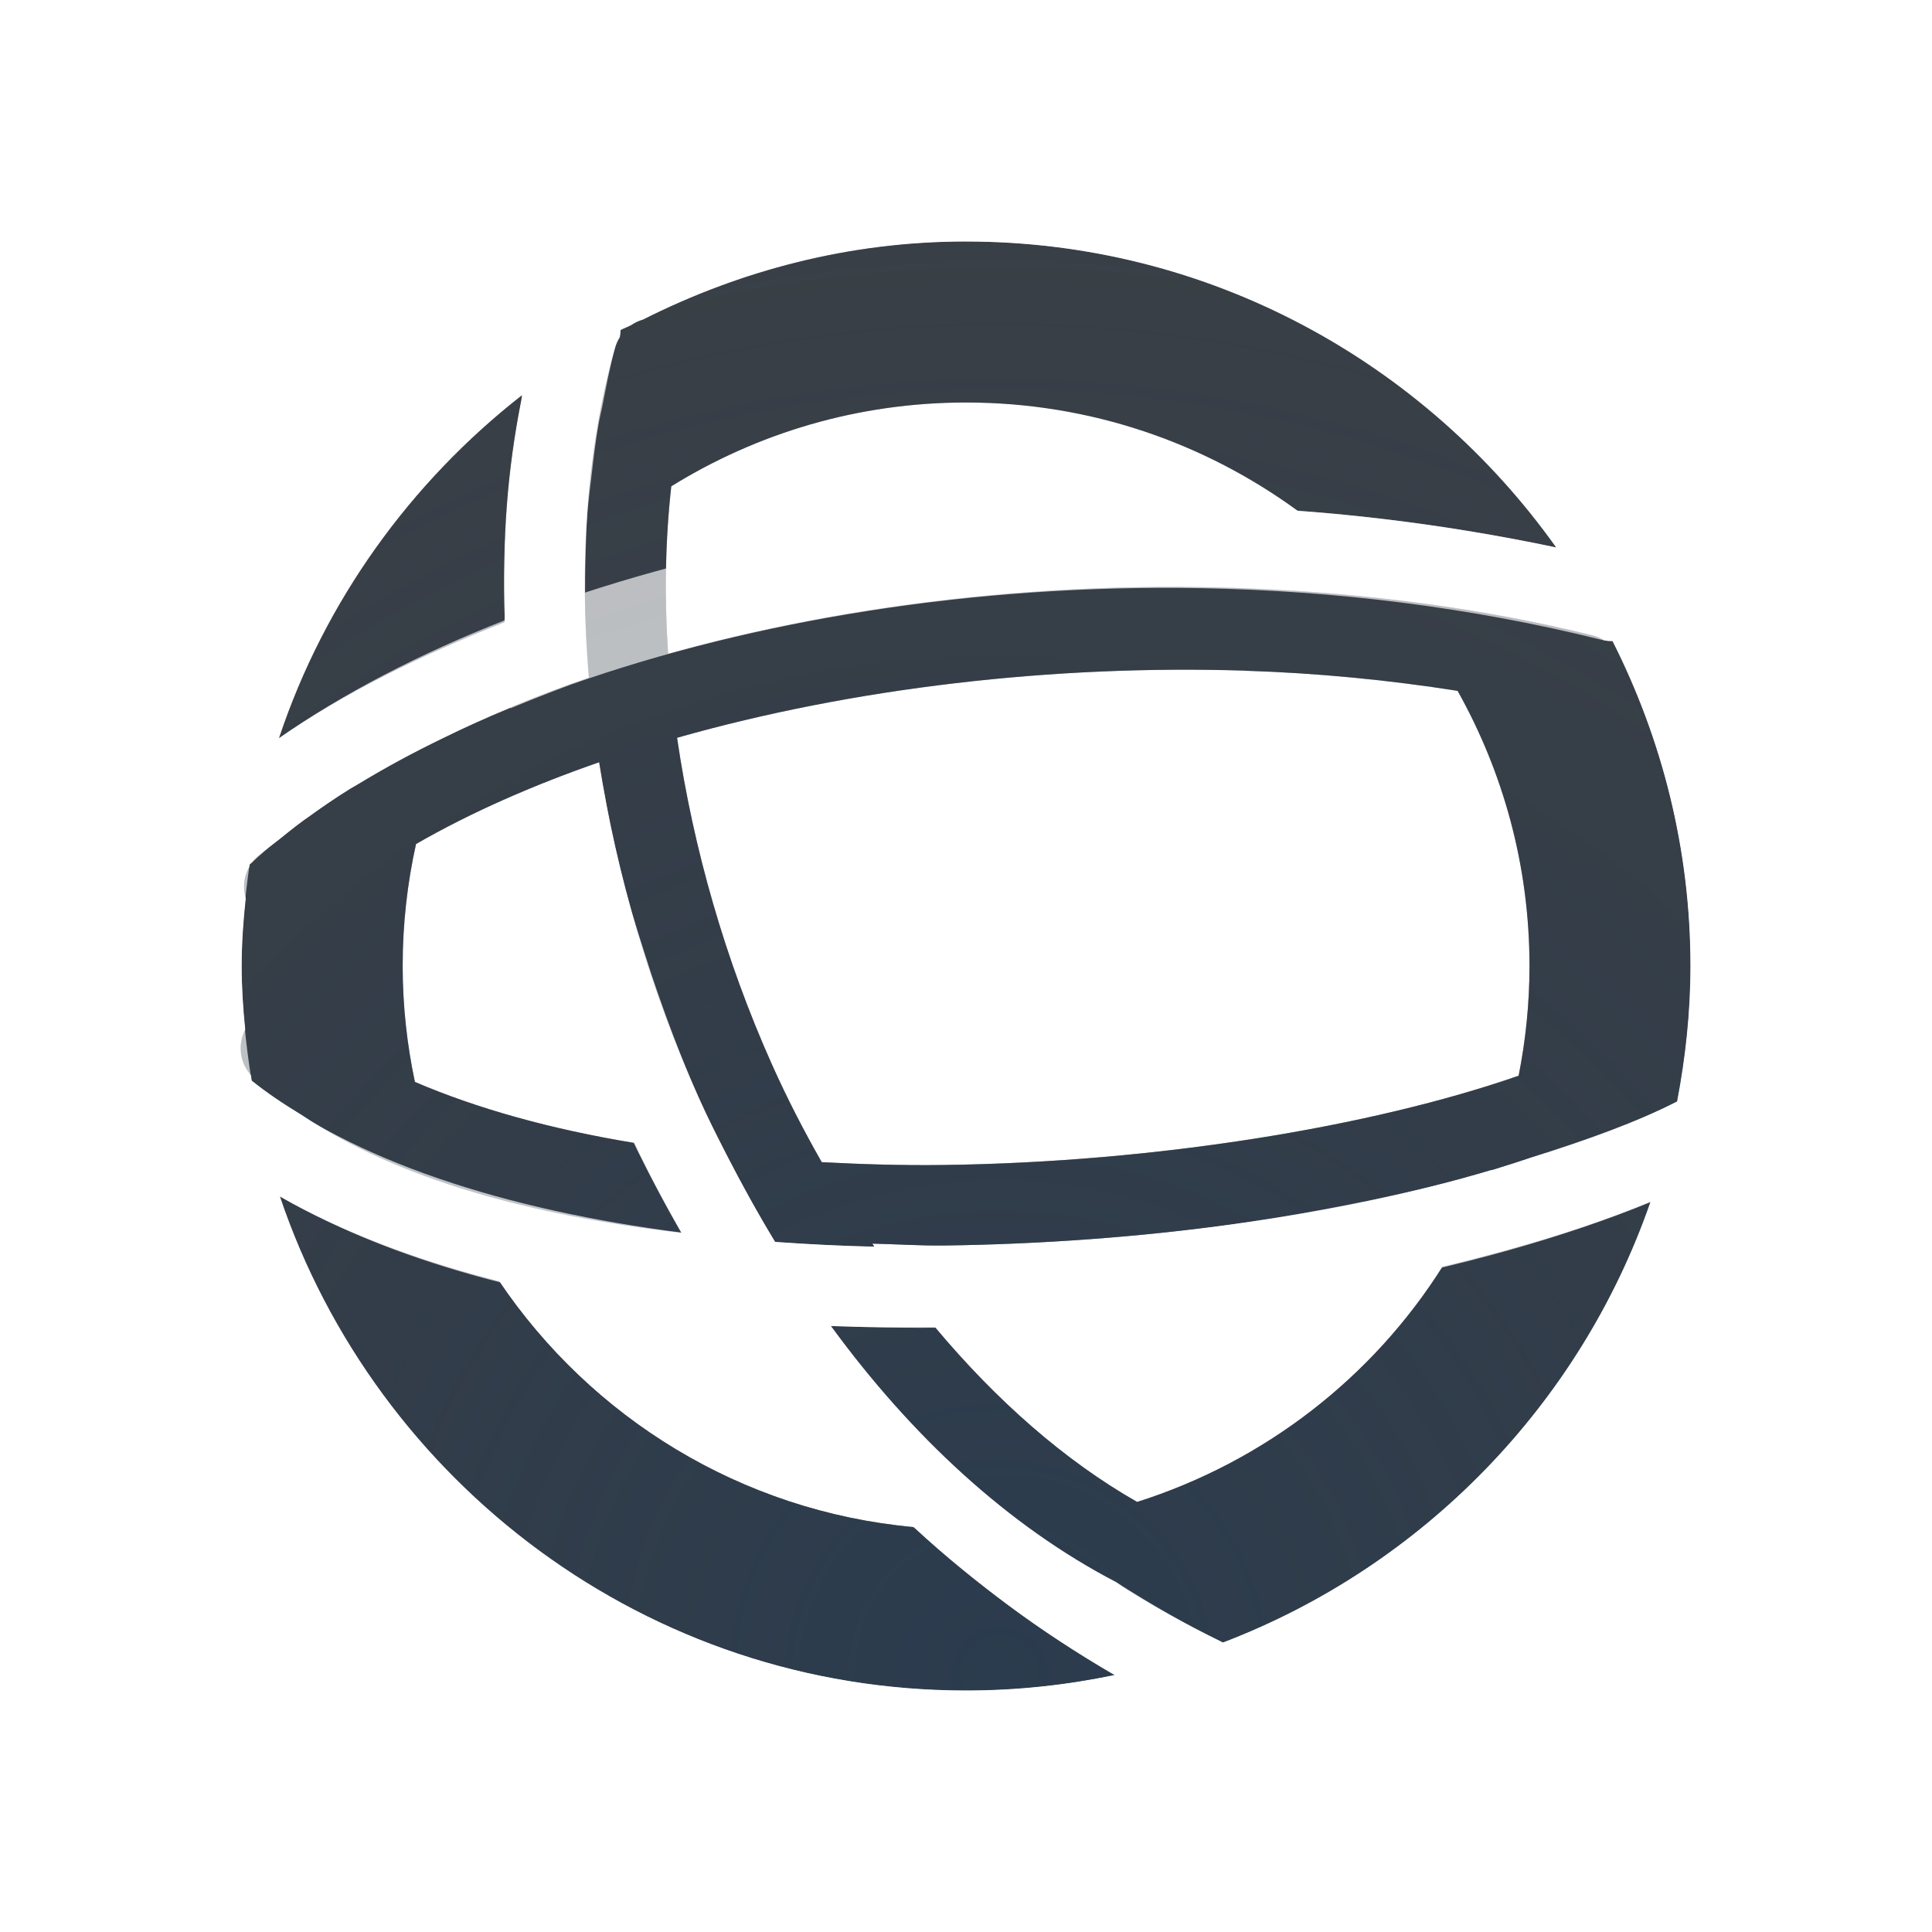
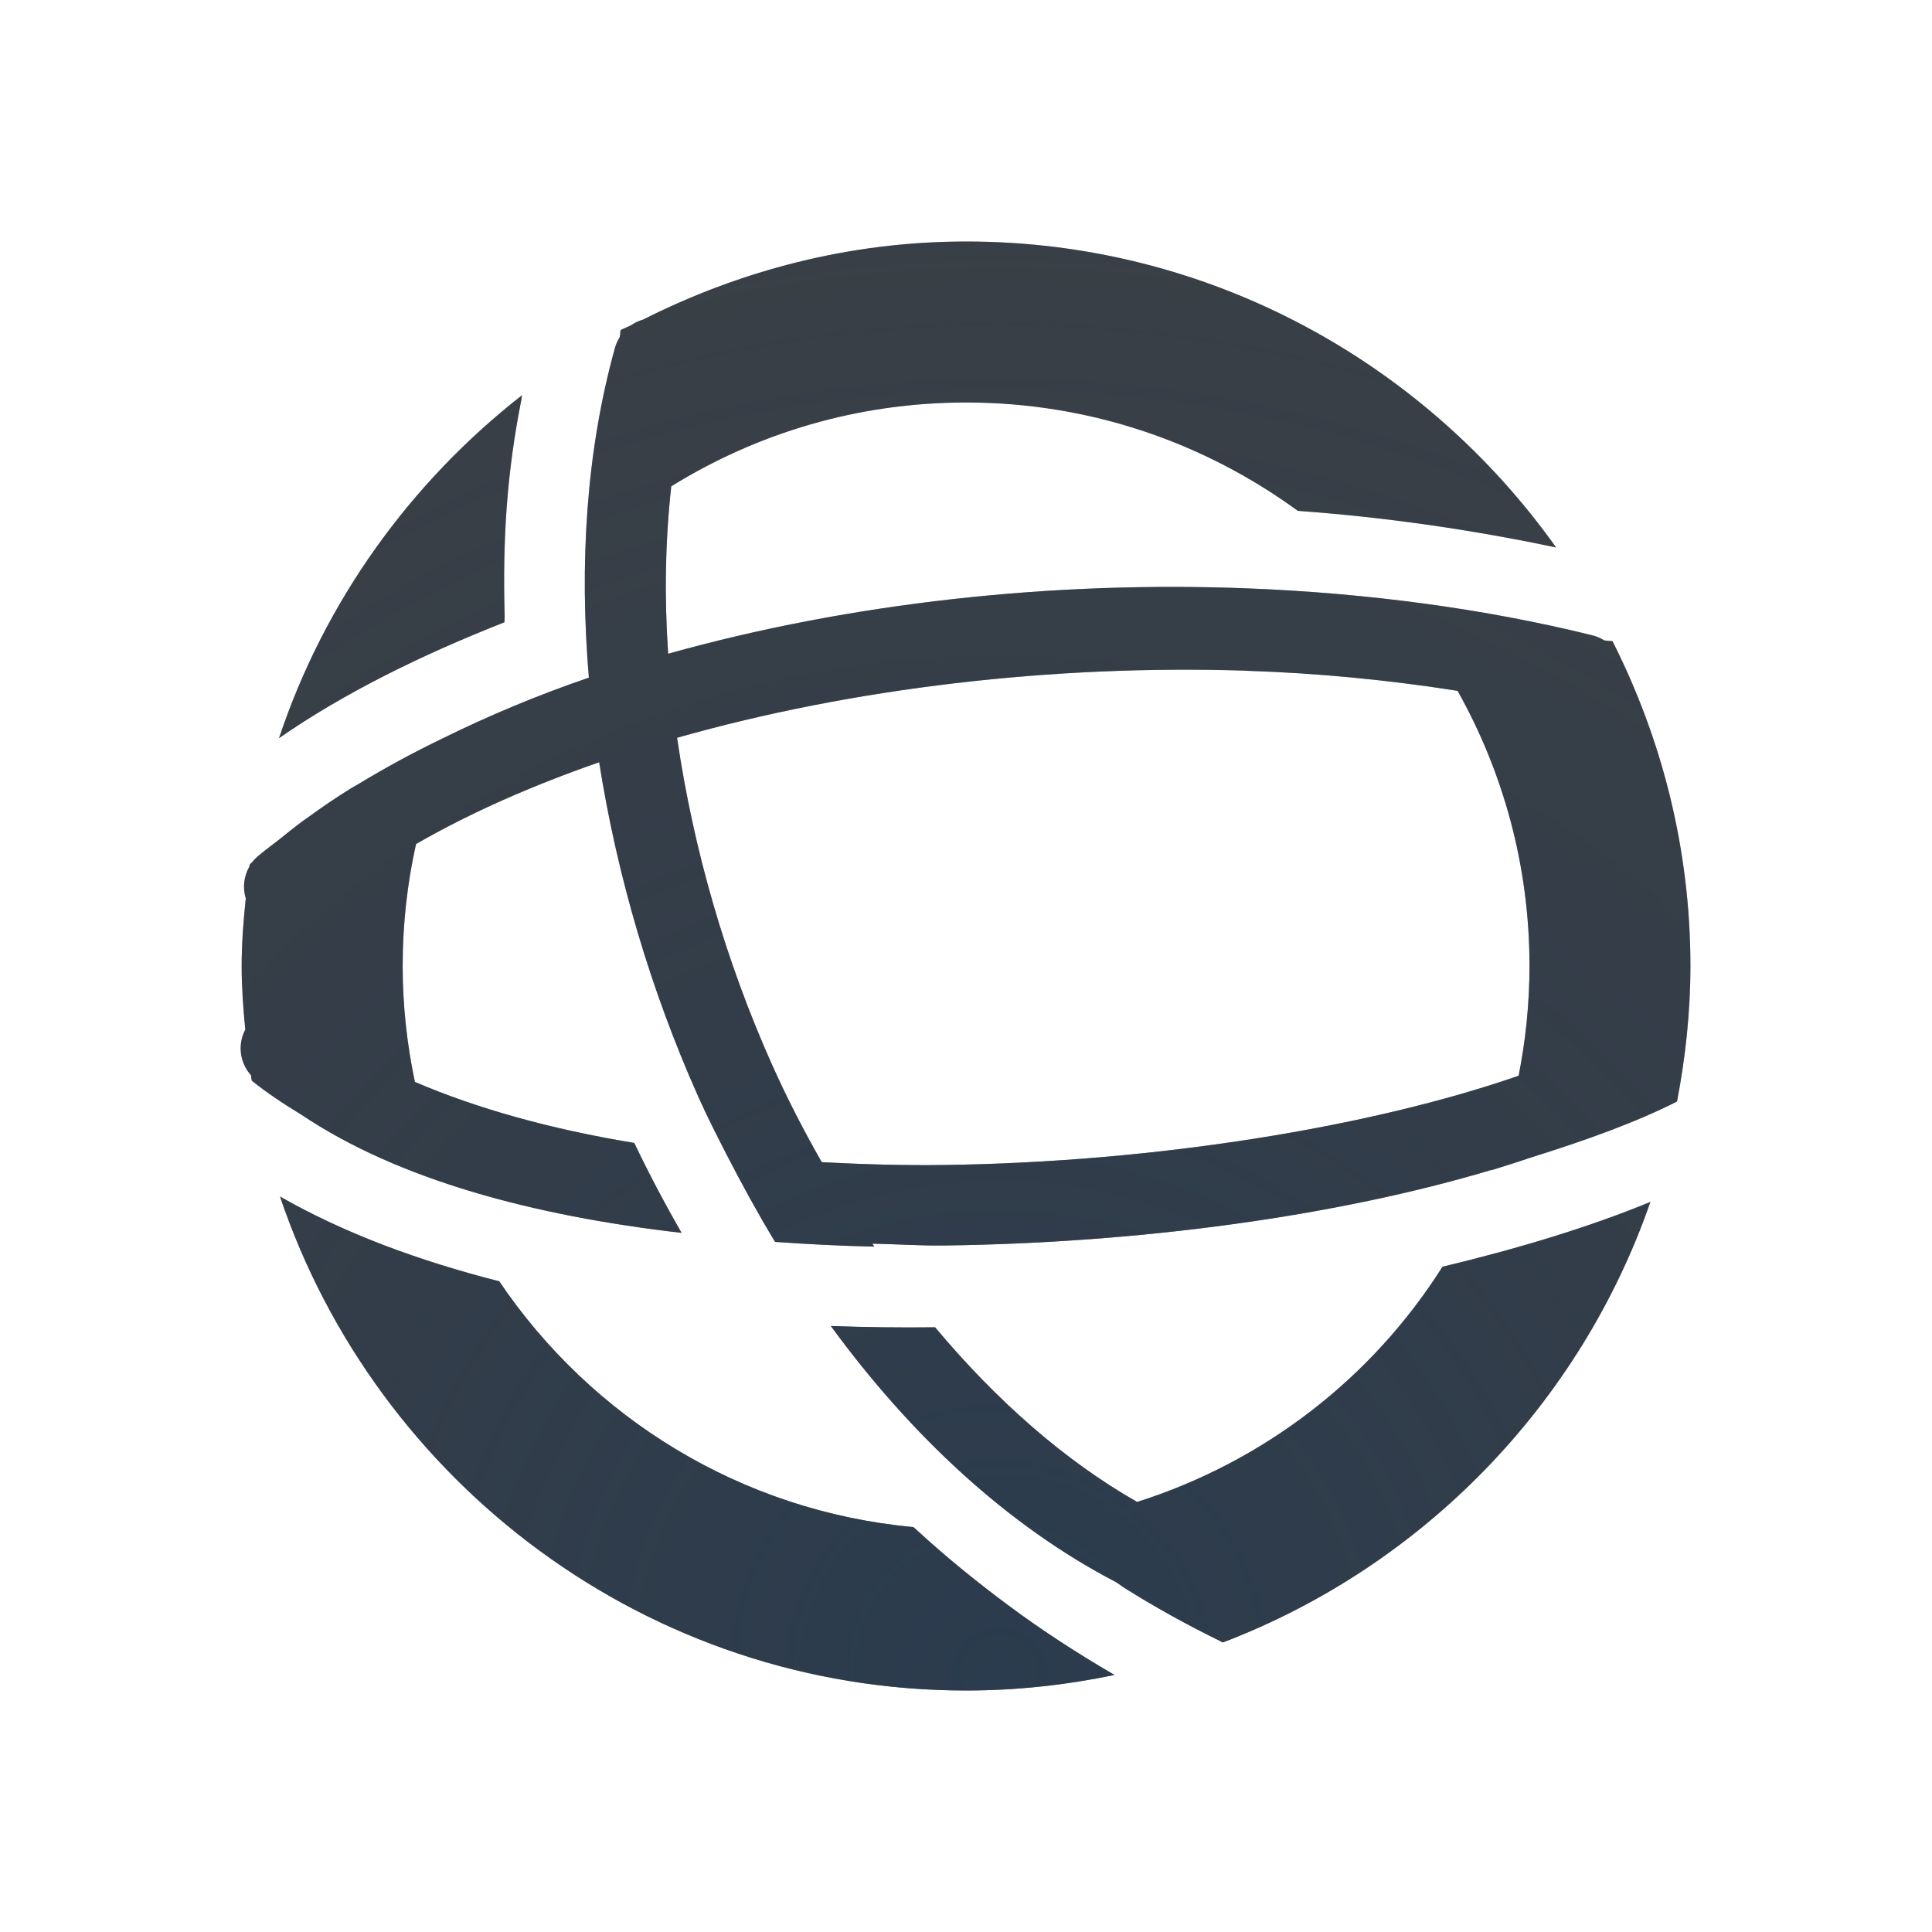
<svg xmlns="http://www.w3.org/2000/svg" width="24" height="24" version="1.1">
  <defs>
    <radialGradient id="a" cx="-9417.8" cy="5038.4" r="9" gradientTransform="matrix(3.336 0 0 3.3282 31430 -16748)" gradientUnits="userSpaceOnUse">
      <stop stop-color="#213851" stop-opacity=".906" offset="0" />
      <stop stop-color="#27303a" stop-opacity="0" offset="1" />
    </radialGradient>
    <radialGradient id="b" cx="12" cy="18.056" r="10" gradientTransform="matrix(2.4912 0 0 2.3666 -17.957 -21.791)" gradientUnits="userSpaceOnUse">
      <stop stop-color="#ffffff" stop-opacity=".749" offset="0" />
      <stop stop-color="#ffffff" stop-opacity=".605" offset="1" />
    </radialGradient>
  </defs>
+   <path d="m12 2c-5.517 0-10 4.483-10 10s4.483 10 10 10 10-4.483 10-10-4.483-10-10-10zm0 1c3.037 0 5.715 1.503 7.344 3.803-1.459-0.308-2.935-0.481-4.387-0.518-2.763-0.07-5.418 0.335-7.689 1.076 2.496e-4 -0.13 7.15e-4 -0.259 0.004-0.387 0.005-0.2 0.011-0.398 0.025-0.596 0.013-0.17 0.035-0.333 0.055-0.498 0.025-0.213 0.05-0.426 0.088-0.635 0.012-0.065 0.028-0.126 0.041-0.189 0.049-0.246 0.093-0.495 0.16-0.734a0.5 0.5 0 0 1 0.059-0.133 0.5 0.5 0 0 0 0.01-0.104c1.275-0.692 2.736-1.086 4.291-1.086zm-5.502 1.885c-0.182 0.882-0.257 1.831-0.227 2.82-1.057 0.415-2.008 0.908-2.814 1.471 0.567-1.72 1.64-3.206 3.041-4.291zm8.432 2.422c1.65 0.031 3.334 0.234 4.973 0.643a0.5 0.5 0 0 0 0.135 0.014c0.61 1.215 0.963 2.583 0.963 4.037 0 0.576-0.059 1.137-0.162 1.682a0.5 0.5 0 0 0-0.006 0.002c-1.832 0.939-5.321 1.713-8.809 1.803-0.78 0.02-1.557-0.002-2.32-0.055-0.025-0.002-0.05-0.002-0.074-0.004-0.349-0.576-0.673-1.175-0.953-1.801-0.219-0.491-0.407-0.998-0.58-1.51-0.028-0.083-0.053-0.165-0.08-0.248-0.071-0.222-0.143-0.443-0.205-0.668-5.46e-4 -0.002-0.001-0.004-0.002-0.006-0.088-0.316-0.164-0.631-0.23-0.945-0.024-0.116-0.043-0.232-0.064-0.348-0.027-0.143-0.058-0.286-0.08-0.428-0.328 0.114-0.645 0.236-0.953 0.367 0.199 1.147 0.524 2.312 0.988 3.453 0.279 0.686 0.613 1.359 0.99 2.016-2.156-0.277-4.084-0.879-5.336-1.887-0.074-0.465-0.123-0.938-0.123-1.424 0-0.429 0.04-0.847 0.098-1.26a0.5 0.5 0 0 0 0.029-0.025c0.79-0.733 1.898-1.385 3.213-1.922 2.053e-4 0.002-2.063e-4 0.004 0 0.006 0.248-0.103 0.5-0.202 0.756-0.297 2.24-0.789 4.986-1.249 7.834-1.195zm-11.459 7.553c1.562 0.895 3.558 1.365 5.674 1.545 1.192 1.733 2.757 3.275 4.705 4.406-0.597 0.124-1.216 0.189-1.85 0.189-3.975 0-7.335-2.571-8.529-6.141zm17.037 0.07c-0.869 2.521-2.825 4.532-5.312 5.477-0.467-0.226-0.907-0.481-1.332-0.754-1.348-0.702-2.546-1.818-3.541-3.18 0.003 9.4e-5 0.005-9.3e-5 0.008 0 0.571 0.02 1.145 0.028 1.719 0.014 3.197-0.082 6.335-0.681 8.459-1.557z" color="#000000" color-rendering="auto" dominant-baseline="auto" fill="url(#b)" fill-opacity=".999" image-rendering="auto" shape-rendering="auto" solid-color="#000000" style="font-feature-settings:normal;font-variant-alternates:normal;font-variant-caps:normal;font-variant-east_asian:normal;font-variant-ligatures:normal;font-variant-numeric:normal;font-variant-position:normal;isolation:auto;mix-blend-mode:normal;paint-order:normal;shape-padding:0;text-decoration-color:#000000;text-decoration-line:none;text-decoration-style:solid;text-indent:0;text-orientation:mixed;text-transform:none;white-space:normal" />
  <path d="m12.002 3c-1.446 0-2.804 0.36-4.016 0.971a0.5 0.5 0 0 0-0.145 0.068c-0.043 0.023-0.09 0.039-0.133 0.062a0.5 0.5 0 0 1-0.004 0.049 0.5 0.5 0 0 1 0 0.002 0.5 0.5 0 0 1-0.006 0.037 0.5 0.5 0 0 0-0.059 0.133c-0.358 1.288-0.443 2.684-0.324 4.096-0.642 0.219-1.25 0.475-1.828 0.76-0.363 0.176-0.704 0.361-1.023 0.555-0.036 0.022-0.075 0.042-0.111 0.064-0.185 0.115-0.358 0.234-0.525 0.355-0.017 0.012-0.035 0.025-0.053 0.037-0.109 0.08-0.211 0.162-0.312 0.244-0.079 0.062-0.162 0.121-0.238 0.186a0.5 0.5 0 0 0-0.088 0.086c-0.003 3e-3 -0.007 0.007-0.01 0.01a0.5 0.5 0 0 1-0.025 0.023c-0.001 0.009-0.003 0.018-0.004 0.027a0.5 0.5 0 0 0-0.045 0.396c-0.029 0.276-0.051 0.554-0.051 0.838 0 0.267 0.019 0.53 0.045 0.791a0.5 0.5 0 0 0 0.07 0.566c0.004 0.023 0.006 0.046 0.01 0.068 0.19 0.153 0.401 0.292 0.621 0.426 1.195 0.801 2.865 1.252 4.719 1.465-0.211-0.367-0.408-0.74-0.588-1.117-1.04-0.171-1.961-0.43-2.725-0.758-0.098-0.465-0.152-0.946-0.152-1.441 0-0.521 0.058-1.027 0.166-1.514 0.682-0.393 1.45-0.729 2.275-1.016 0.224 1.42 0.642 2.835 1.232 4.156 0.11 0.247 0.233 0.486 0.355 0.725 0.184 0.357 0.375 0.707 0.58 1.047 0.004 0.006 0.008 0.013 0.012 0.02 0.002 0.003 0.004 0.006 0.006 0.01 0.407 0.029 0.818 0.05 1.232 0.059-0.008-0.012-0.015-0.025-0.023-0.037 0.3 0.006 0.596 0.027 0.898 0.023 2.434-0.032 4.872-0.364 6.793-0.939-5.18e-4 0.001-0.001 0.003-2e-3 0.004 0.038-0.011 0.068-0.022 0.105-0.033 0.134-0.041 0.264-0.083 0.393-0.127 0.69-0.215 1.321-0.445 1.807-0.693a0.5 0.5 0 0 1 2e-3 -2e-3c0.104-0.546 0.166-1.106 0.166-1.682 0-1.452-0.354-2.821-0.969-4.037a0.5 0.5 0 0 1-0.102-0.008 0.5 0.5 0 0 0-0.152-0.064c-1.322-0.327-2.777-0.523-4.277-0.582-2.412-0.095-4.931 0.177-7.199 0.812-0.048-0.711-0.036-1.407 0.039-2.08 1.063-0.658 2.314-1.041 3.662-1.041 1.546 0 2.966 0.503 4.121 1.346 1.068 0.077 2.143 0.23 3.209 0.455-1.633-2.295-4.308-3.801-7.33-3.801zm-5.518 1.91c-1.385 1.083-2.451 2.557-3.018 4.26 0.798-0.555 1.757-1.029 2.801-1.44-7.928e-4 -0.026 0.003-0.05 0.002-0.076-0.013-0.467-0.007-0.926 0.027-1.373 0.034-0.451 0.096-0.889 0.18-1.312 0.004-0.019 0.004-0.04 0.008-0.059zm8.984 3.422c0.909 0.029 1.793 0.117 2.639 0.25 0.566 1.01 0.893 2.173 0.893 3.418 0 0.467-0.048 0.923-0.135 1.363-1.832 0.637-4.512 1.075-7.143 1.109-0.51 0.007-1.015-0.009-1.514-0.035-0.224-0.393-0.433-0.798-0.621-1.219-0.576-1.289-0.975-2.677-1.176-4.053 2.193-0.623 4.688-0.909 7.057-0.834zm-11.99 6.531c1.201 3.559 4.567 6.137 8.523 6.137 0.632 0 1.248-0.069 1.844-0.193-0.458-0.266-0.897-0.551-1.312-0.859-0.405-0.301-0.795-0.618-1.16-0.955-0.009-0.008-0.019-0.015-0.027-0.023-2.147-0.198-4.003-1.363-5.144-3.053-0.992-0.253-1.918-0.593-2.723-1.053zm17.023 0.068c-0.747 0.308-1.626 0.576-2.582 0.805-0.87 1.377-2.208 2.419-3.793 2.922-0.902-0.514-1.751-1.263-2.51-2.17-0.433 0.005-0.865-1.54e-4 -1.295-0.016 0.997 1.364 2.196 2.482 3.547 3.184 0.034 0.022 0.064 0.047 0.098 0.068 2e-3 0.001 0.004 0.003 0.006 0.004 0.376 0.236 0.769 0.454 1.178 0.654 0.014 0.007 0.027 0.015 0.041 0.021 2.481-0.947 4.438-2.958 5.311-5.473z" color="#000000" color-rendering="auto" dominant-baseline="auto" fill="#090d11" fill-opacity=".766" image-rendering="auto" shape-rendering="auto" solid-color="#000000" style="font-feature-settings:normal;font-variant-alternates:normal;font-variant-caps:normal;font-variant-ligatures:normal;font-variant-numeric:normal;font-variant-position:normal;isolation:auto;mix-blend-mode:normal;paint-order:normal;shape-padding:0;text-decoration-color:#000000;text-decoration-line:none;text-decoration-style:solid;text-indent:0;text-orientation:mixed;text-transform:none;white-space:normal" />
  <path d="m12.002 3c-1.446 0-2.804 0.36-4.016 0.971a0.5 0.5 0 0 0-0.145 0.068c-0.043 0.023-0.09 0.039-0.133 0.062a0.5 0.5 0 0 1-0.004 0.049 0.5 0.5 0 0 1 0 0.002 0.5 0.5 0 0 1-0.006 0.037 0.5 0.5 0 0 0-0.059 0.133c-0.358 1.288-0.443 2.684-0.324 4.096-0.642 0.219-1.25 0.475-1.828 0.76-0.363 0.176-0.704 0.361-1.023 0.555-0.036 0.022-0.075 0.042-0.111 0.064-0.185 0.115-0.358 0.234-0.525 0.355-0.017 0.012-0.035 0.025-0.053 0.037-0.109 0.08-0.211 0.162-0.312 0.244-0.079 0.062-0.162 0.121-0.238 0.186a0.5 0.5 0 0 0-0.088 0.086c-0.003 0.003-0.007 0.007-0.01 0.01a0.5 0.5 0 0 1-0.025 0.023c-0.001 0.009-0.003 0.018-0.004 0.027a0.5 0.5 0 0 0-0.045 0.396c-0.029 0.276-0.051 0.554-0.051 0.838 0 0.267 0.019 0.53 0.045 0.791a0.5 0.5 0 0 0 0.07 0.566c0.004 0.023 0.006 0.046 0.01 0.068 0.19 0.153 0.401 0.292 0.621 0.426 1.195 0.801 2.865 1.252 4.719 1.465-0.211-0.367-0.408-0.74-0.588-1.117-1.04-0.171-1.961-0.43-2.725-0.758-0.098-0.465-0.152-0.946-0.152-1.441 0-0.521 0.058-1.027 0.166-1.514 0.682-0.393 1.45-0.729 2.275-1.016 0.224 1.42 0.642 2.835 1.232 4.156 0.11 0.247 0.233 0.486 0.355 0.725 0.184 0.357 0.375 0.707 0.58 1.047 0.004 0.006 0.008 0.013 0.012 0.02 0.002 0.003 0.004 0.007 0.006 0.01 0.407 0.029 0.818 0.05 1.232 0.059-0.008-0.012-0.015-0.025-0.023-0.037 0.3 0.006 0.596 0.027 0.898 0.023 2.434-0.032 4.872-0.364 6.793-0.939-5.18e-4 0.001-0.001 0.003-0.002 0.004 0.038-0.011 0.068-0.022 0.105-0.033 0.134-0.041 0.264-0.083 0.393-0.127 0.69-0.215 1.321-0.445 1.807-0.693a0.5 0.5 0 0 1 0.002-0.002c0.104-0.546 0.166-1.106 0.166-1.682 0-1.452-0.354-2.821-0.969-4.037a0.5 0.5 0 0 1-0.102-0.008 0.5 0.5 0 0 0-0.152-0.064c-1.322-0.327-2.777-0.523-4.277-0.582-2.412-0.095-4.931 0.177-7.199 0.812-0.048-0.711-0.036-1.407 0.039-2.08 1.063-0.658 2.314-1.041 3.662-1.041 1.546 0 2.966 0.503 4.121 1.346 1.068 0.077 2.143 0.23 3.209 0.455-1.633-2.295-4.308-3.801-7.33-3.801zm-5.518 1.91c-1.385 1.083-2.451 2.557-3.018 4.26 0.798-0.555 1.757-1.029 2.801-1.44-7.928e-4 -0.026 0.003-0.05 0.002-0.076-0.013-0.467-0.007-0.926 0.027-1.373 0.034-0.451 0.096-0.889 0.18-1.312 0.004-0.019 0.004-0.04 0.008-0.059zm8.984 3.422c0.909 0.029 1.793 0.117 2.639 0.25 0.566 1.01 0.893 2.173 0.893 3.418 0 0.467-0.048 0.923-0.135 1.363-1.832 0.637-4.512 1.075-7.143 1.109-0.51 0.007-1.015-0.009-1.514-0.035-0.224-0.393-0.433-0.798-0.621-1.219-0.576-1.289-0.975-2.677-1.176-4.053 2.193-0.623 4.688-0.909 7.057-0.834zm-11.99 6.531c1.201 3.559 4.567 6.137 8.523 6.137 0.632 0 1.248-0.069 1.844-0.193-0.458-0.266-0.897-0.551-1.312-0.859-0.405-0.301-0.795-0.618-1.16-0.955-0.009-0.008-0.019-0.015-0.027-0.023-2.147-0.198-4.003-1.363-5.144-3.053-0.992-0.253-1.918-0.593-2.723-1.053zm17.023 0.068c-0.747 0.308-1.626 0.576-2.582 0.805-0.87 1.377-2.208 2.419-3.793 2.922-0.902-0.514-1.751-1.263-2.51-2.17-0.433 0.005-0.865-1.54e-4 -1.295-0.016 0.997 1.364 2.196 2.482 3.547 3.184 0.034 0.022 0.064 0.047 0.098 0.068 0.002 0.001 0.004 0.003 0.006 0.004 0.376 0.236 0.769 0.454 1.178 0.654 0.014 0.007 0.027 0.015 0.041 0.021 2.481-0.947 4.438-2.958 5.311-5.473z" color="#000000" color-rendering="auto" dominant-baseline="auto" fill="url(#a)" fill-opacity=".753" image-rendering="auto" shape-rendering="auto" solid-color="#000000" style="font-feature-settings:normal;font-variant-alternates:normal;font-variant-caps:normal;font-variant-east_asian:normal;font-variant-ligatures:normal;font-variant-numeric:normal;font-variant-position:normal;isolation:auto;mix-blend-mode:normal;paint-order:normal;shape-padding:0;text-decoration-color:#000000;text-decoration-line:none;text-decoration-style:solid;text-indent:0;text-orientation:mixed;text-transform:none;white-space:normal" />
-   <path d="m12 2c-5.517 0-10 4.483-10 10 0 5.517 4.483 10 10 10 5.517 0 10-4.483 10-10 0-5.517-4.483-10-10-10zm0 1c3.037 0 5.715 1.503 7.344 3.803-1.459-0.308-2.935-0.481-4.387-0.518-2.763-0.07-5.418 0.335-7.689 1.076 2.496e-4 -0.13 7.15e-4 -0.259 0.004-0.387 0.005-0.2 0.011-0.398 0.025-0.596 0.013-0.17 0.035-0.333 0.055-0.498 0.025-0.213 0.05-0.426 0.088-0.635 0.012-0.065 0.028-0.126 0.041-0.189 0.049-0.246 0.093-0.495 0.16-0.734a0.5 0.5 0 0 1 0.059-0.133 0.5 0.5 0 0 0 0.01-0.104c1.275-0.692 2.736-1.086 4.291-1.086zm-5.502 1.885c-0.182 0.882-0.257 1.831-0.227 2.82-1.057 0.415-2.008 0.908-2.814 1.471 0.567-1.72 1.64-3.206 3.041-4.291zm8.432 2.422c1.65 0.031 3.334 0.234 4.973 0.643a0.5 0.5 0 0 0 0.135 0.014c0.61 1.215 0.963 2.583 0.963 4.037 0 0.576-0.059 1.137-0.162 1.682a0.5 0.5 0 0 0-0.006 0.002c-1.832 0.939-5.321 1.713-8.809 1.803-0.78 0.02-1.557-0.002-2.32-0.055-0.025-0.002-0.05-0.002-0.074-0.004-0.349-0.576-0.673-1.175-0.953-1.801-0.219-0.491-0.407-0.998-0.58-1.51-0.028-0.083-0.053-0.165-0.08-0.248-0.071-0.222-0.143-0.443-0.205-0.668-5.46e-4 -0.002-0.001-0.004-0.002-0.006-0.088-0.316-0.164-0.631-0.23-0.945-0.024-0.116-0.043-0.232-0.064-0.348-0.027-0.143-0.058-0.286-0.08-0.428-0.328 0.114-0.645 0.236-0.953 0.367 0.199 1.147 0.524 2.312 0.988 3.453 0.279 0.686 0.613 1.359 0.99 2.016-2.156-0.277-4.084-0.879-5.336-1.887-0.074-0.465-0.123-0.938-0.123-1.424 0-0.429 0.04-0.847 0.098-1.26a0.5 0.5 0 0 0 0.029-0.025c0.79-0.733 1.898-1.385 3.213-1.922 2.053e-4 0.002-2.063e-4 0.004 0 0.006 0.248-0.103 0.5-0.202 0.756-0.297 2.24-0.789 4.986-1.249 7.834-1.195zm-11.459 7.553c1.562 0.895 3.558 1.365 5.674 1.545 1.192 1.733 2.757 3.275 4.705 4.406-0.597 0.124-1.216 0.189-1.85 0.189-3.975 0-7.335-2.571-8.529-6.141zm17.037 0.07c-0.869 2.521-2.825 4.532-5.312 5.477-0.467-0.226-0.907-0.481-1.332-0.754-1.348-0.702-2.546-1.818-3.541-3.18 0.003 9.4e-5 0.005-9.3e-5 0.008 0 0.571 0.02 1.145 0.028 1.719 0.014 3.197-0.082 6.335-0.681 8.459-1.557z" color="#000000" color-rendering="auto" dominant-baseline="auto" fill="url(#b)" fill-opacity=".999" image-rendering="auto" shape-rendering="auto" solid-color="#000000" style="font-feature-settings:normal;font-variant-alternates:normal;font-variant-caps:normal;font-variant-east_asian:normal;font-variant-ligatures:normal;font-variant-numeric:normal;font-variant-position:normal;isolation:auto;mix-blend-mode:normal;paint-order:normal;shape-padding:0;text-decoration-color:#000000;text-decoration-line:none;text-decoration-style:solid;text-indent:0;text-orientation:mixed;text-transform:none;white-space:normal" />
</svg>
